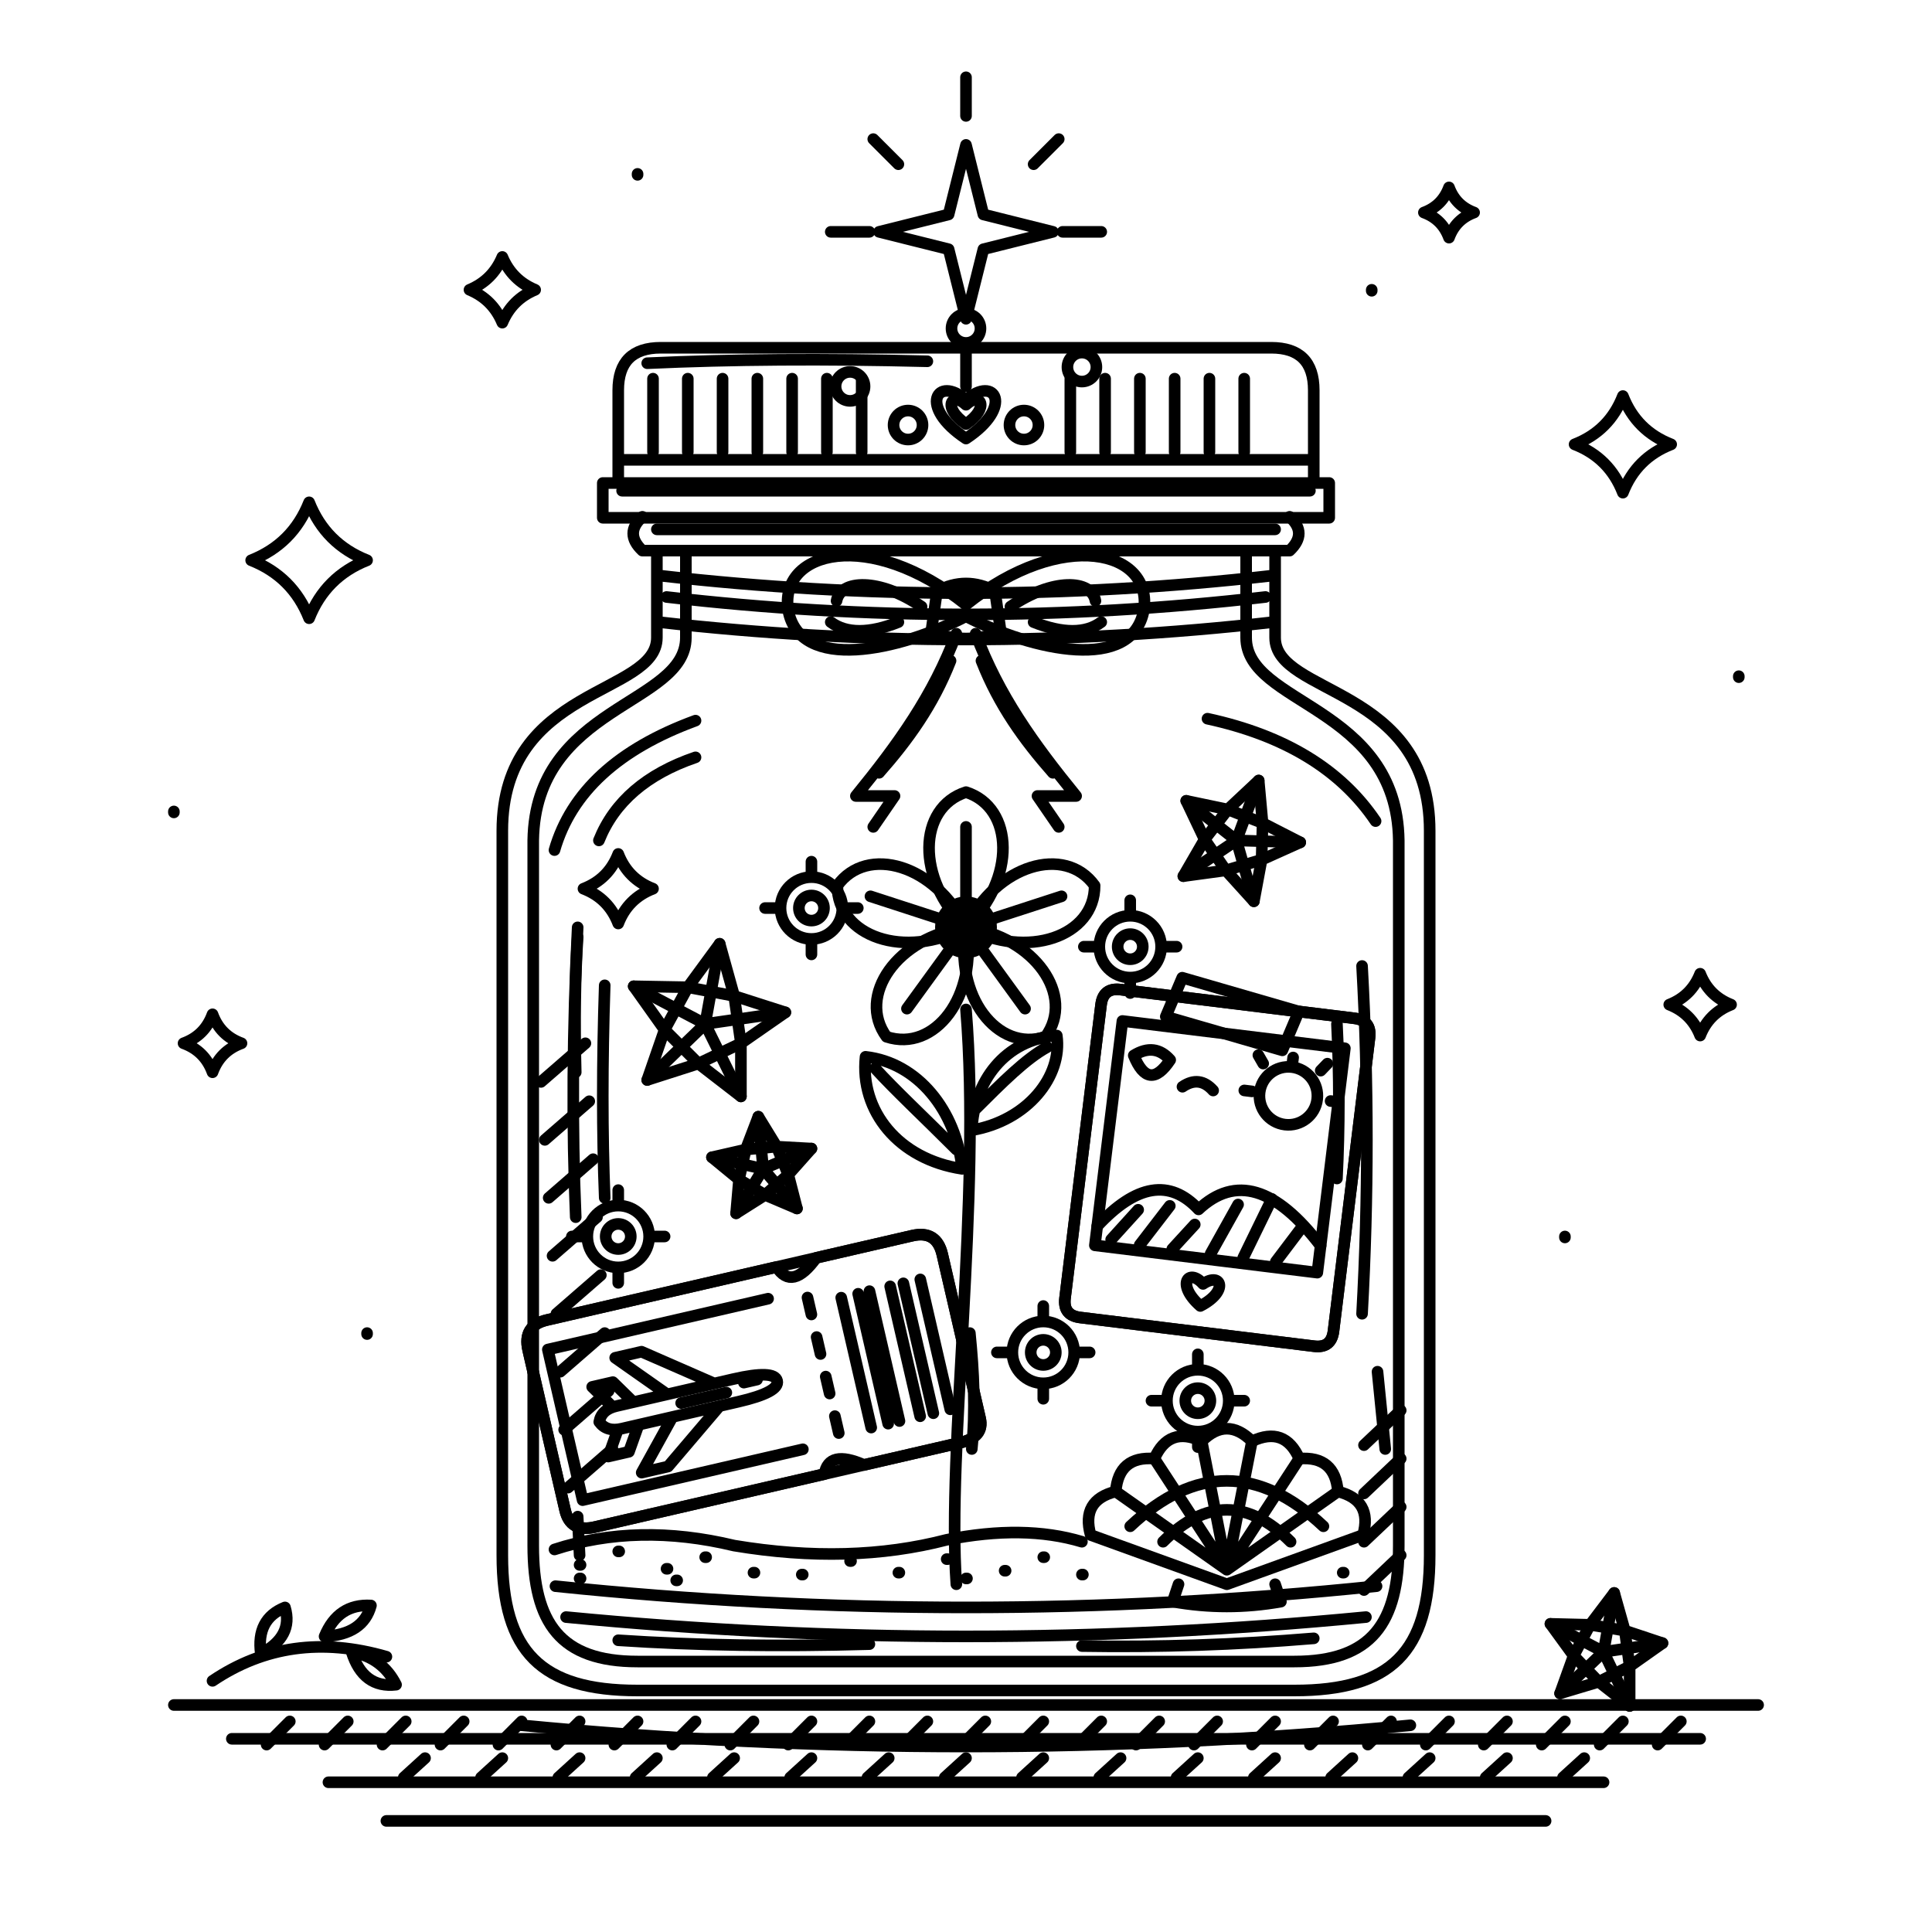
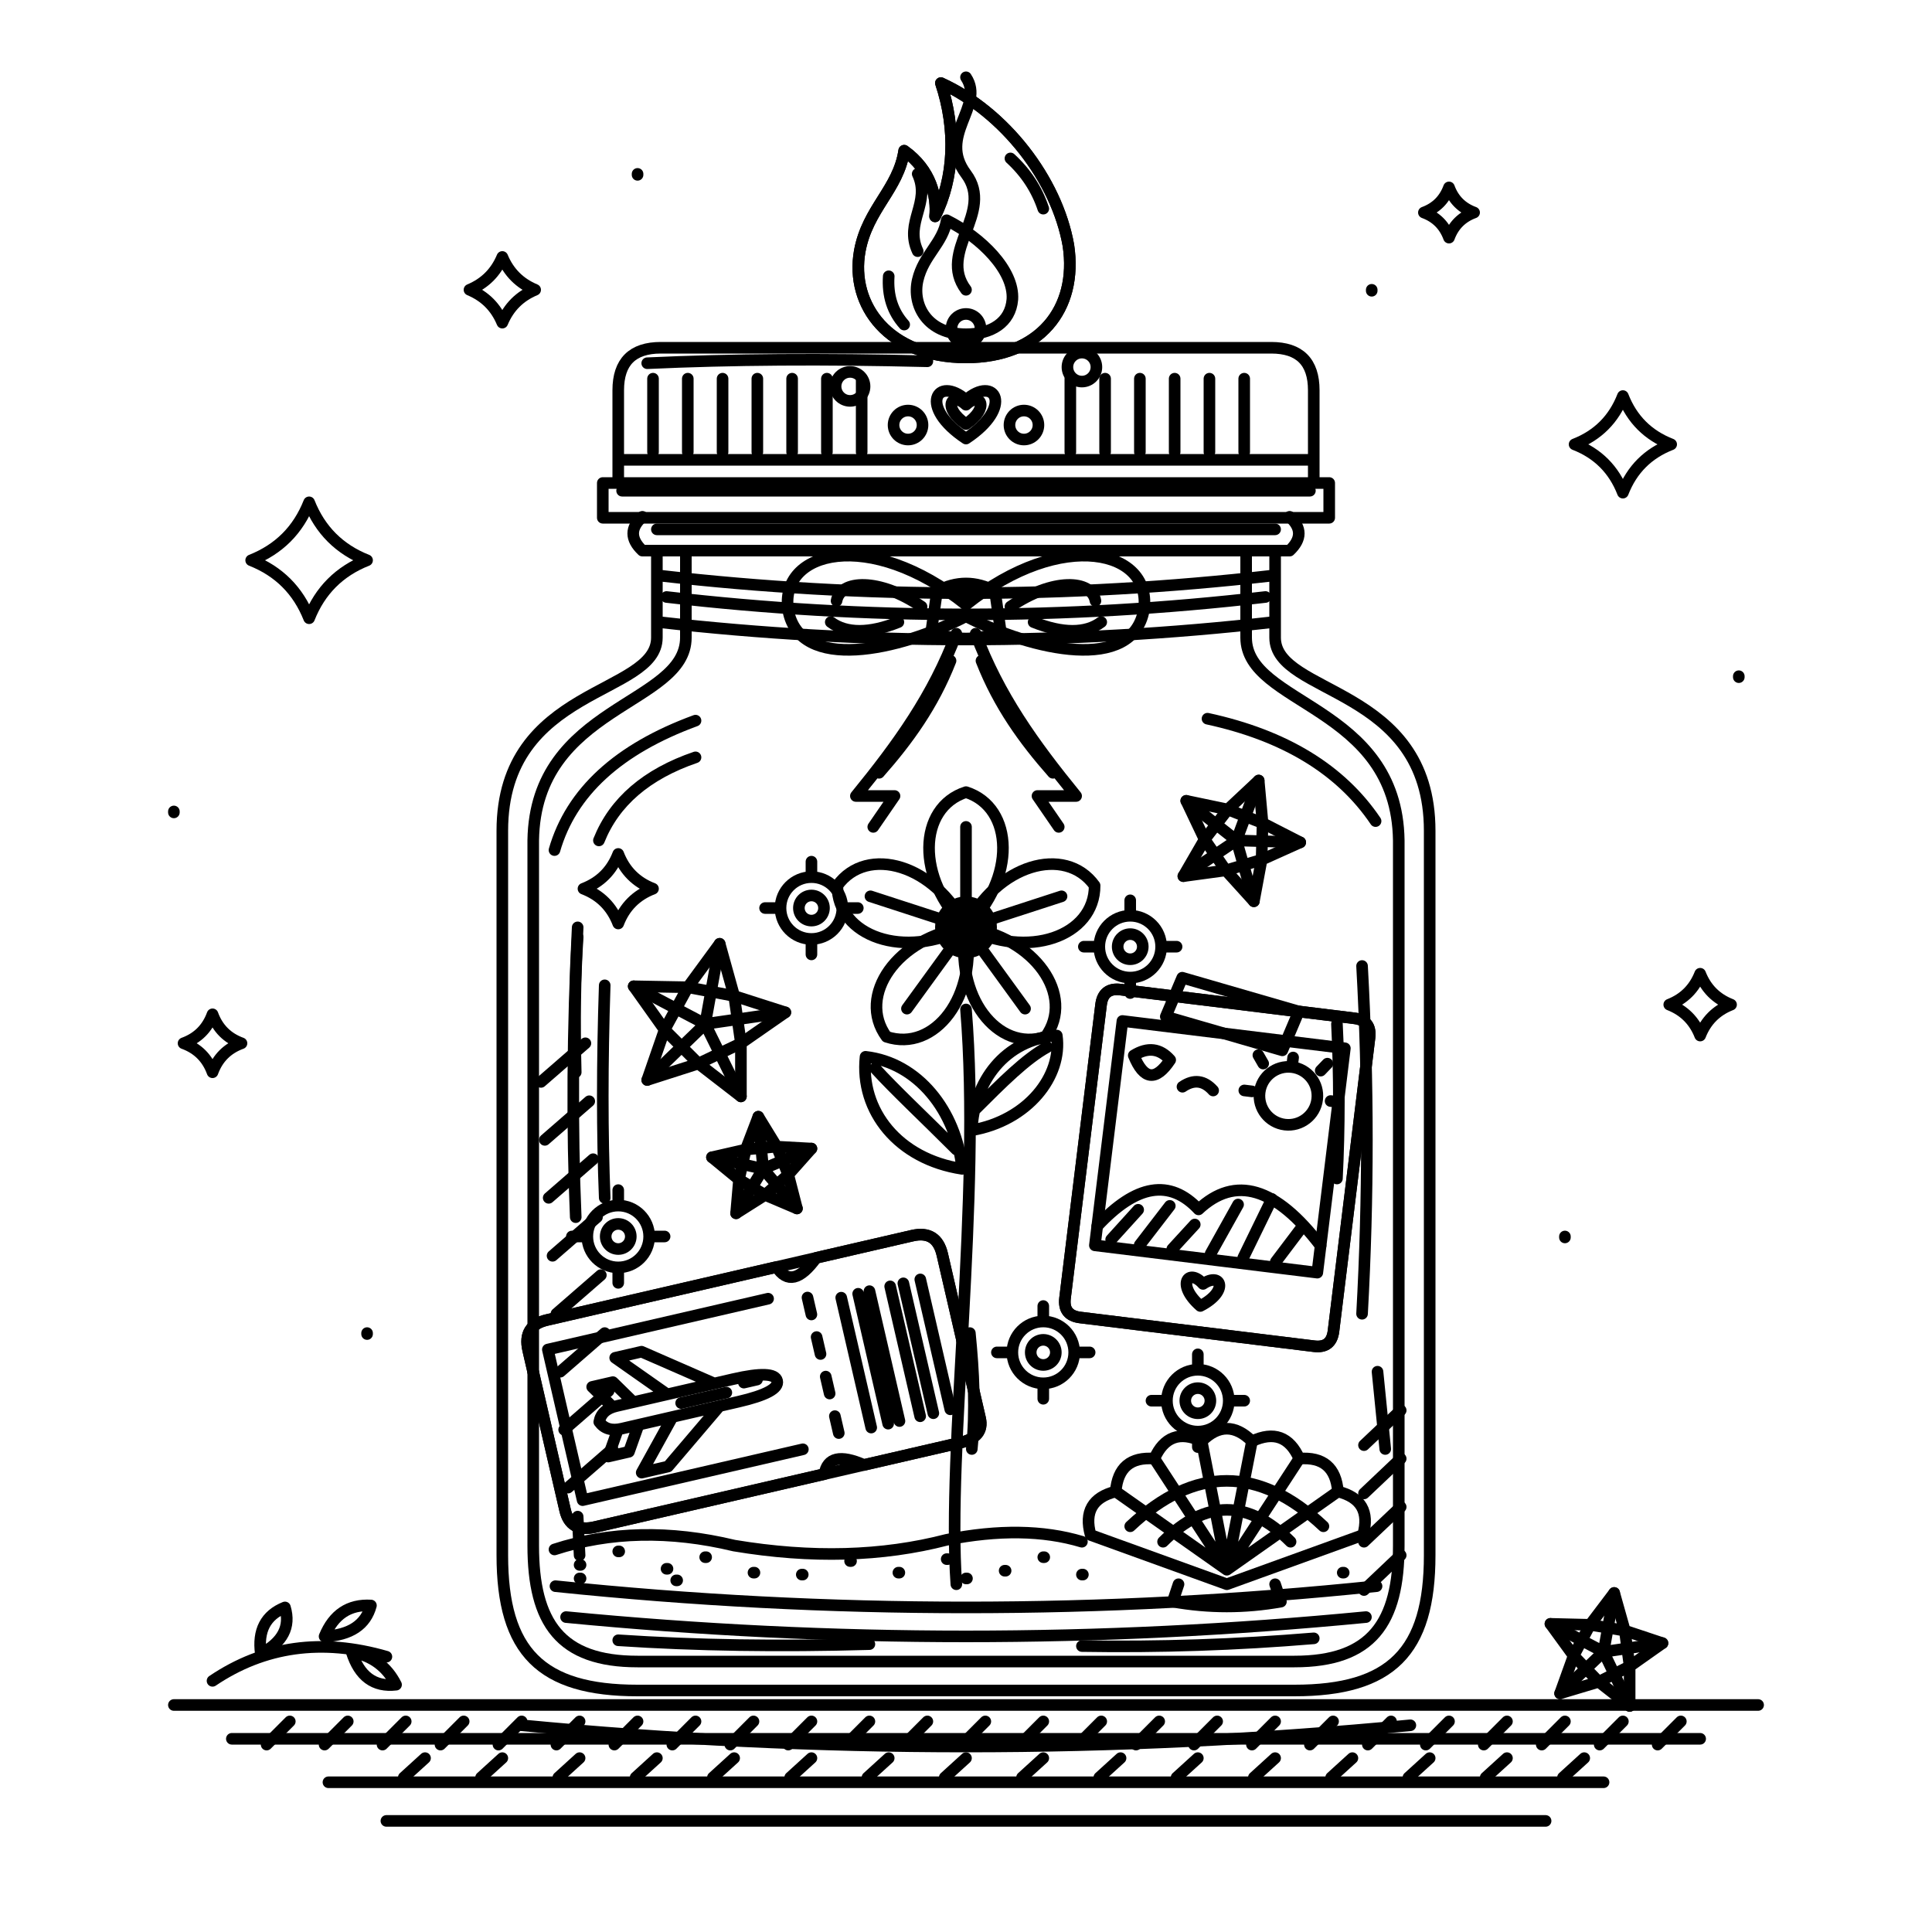
<svg xmlns="http://www.w3.org/2000/svg" viewBox="0 0 200 200" fill="none" stroke="currentColor" stroke-width="1.2" stroke-linecap="round" stroke-linejoin="round">
  <g class="gx-i07v-sparks">
    <g class="lv-twinkle">
      <path pathLength="1" class="accent" d="M32 52Q33.7 56.3 38 58Q33.7 59.7 32 64Q30.3 59.7 26 58Q30.3 56.3 32 52" />
    </g>
    <g class="lv-twinkle">
      <path pathLength="1" d="M168 41Q169.4 44.6 173 46Q169.4 47.4 168 51Q166.6 47.4 163 46Q166.6 44.6 168 41" />
    </g>
    <g class="lv-twinkle">
      <path pathLength="1" class="fine accent" d="M176 100.8Q176.9 103.1 179.2 104Q176.9 104.9 176 107.2Q175.1 104.9 172.8 104Q175.1 103.1 176 100.8" />
    </g>
    <g class="lv-twinkle">
      <path pathLength="1" class="fine" d="M22 105Q22.8 107.2 25 108Q22.8 108.8 22 111Q21.2 108.8 19 108Q21.2 107.2 22 105" />
    </g>
    <g class="lv-twinkle">
      <path pathLength="1" class="fine soft" d="M52 26.6Q53 29 55.4 30Q53 31 52 33.4Q51 31 48.6 30Q51 29 52 26.6" />
    </g>
    <g class="lv-twinkle">
      <path pathLength="1" class="fine soft" d="M150 19.4Q150.7 21.3 152.6 22Q150.7 22.7 150 24.6Q149.3 22.7 147.4 22Q149.3 21.3 150 19.4" />
    </g>
    <path pathLength="1" class="accent fine" d="M180 70L180 70.1M18 84L18 84.1M162 128L162 128.1M38 138L38 138.1M142 30L142 30.1M66 18L66 18.1" />
  </g>
  <path pathLength="1" d="M18 176.5L182 176.5" />
  <path pathLength="1" class="fine soft" d="M24 180L176 180" />
  <path pathLength="1" class="fine soft" d="M34 184.5L166 184.5" />
  <path pathLength="1" class="fine soft" d="M40 188.5L160 188.5" />
  <path pathLength="1" class="fine soft" d="M30 178.2L27.6 180.6M36 178.2L33.6 180.6M42 178.2L39.6 180.6M48 178.2L45.6 180.6M54 178.2L51.6 180.6M60 178.2L57.6 180.6M66 178.2L63.6 180.6M72 178.2L69.6 180.6M78 178.2L75.6 180.6M84 178.2L81.6 180.6M90 178.2L87.6 180.6M96 178.2L93.6 180.6M102 178.2L99.6 180.6M108 178.2L105.6 180.6M114 178.2L111.6 180.6M120 178.2L117.6 180.6M126 178.2L123.6 180.6M132 178.2L129.6 180.6M138 178.2L135.6 180.6M144 178.2L141.6 180.6M150 178.2L147.6 180.6M156 178.2L153.6 180.6M162 178.2L159.6 180.6M168 178.2L165.6 180.6M174 178.2L171.6 180.6" />
  <path pathLength="1" class="fine soft" d="M44 182L41.8 184M52 182L49.8 184M60 182L57.8 184M68 182L65.8 184M76 182L73.8 184M84 182L81.8 184M92 182L89.8 184M100 182L97.8 184M108 182L105.8 184M116 182L113.8 184M124 182L121.8 184M132 182L129.8 184M140 182L137.8 184M148 182L145.8 184M156 182L153.8 184M164 182L161.8 184" />
  <path pathLength="1" class="fine" d="M54 178.6Q100 183 146 178.6" />
  <path pathLength="1" class="fine" d="M22 174Q30 168.6 40 171.5" />
  <path pathLength="1" class="fine accent" d="M27 171.2Q26.5 167.6 29.5 166.4Q30.4 169.4 27 171.2M33.6 169.4Q35 166 38.4 166.2Q37.6 169.2 33.6 169.4M36.4 171Q39.6 171.6 41 174.4Q37.6 174.8 36.4 171" />
  <path pathLength="1" d="M167.1 164.9L168.2 168.8L172.1 170.1L168.7 172.5L168.7 176.6L165.5 174.1L161.5 175.3L162.9 171.4L160.5 168.1L164.6 168.2L167.1 164.9Z" />
  <path pathLength="1" class="fine" d="M168.2 168.8L168.7 172.5L165.5 174.1L162.9 171.4L164.6 168.2Z" />
  <path pathLength="1" class="fine soft" d="M166 171L167.1 164.9M166 171L172.1 170.1M166 171L168.7 176.6M166 171L161.5 175.3M166 171L160.5 168.1" />
  <path pathLength="1" d="M68 57L68 66C68 72 52 71 52 86L52 161C52 171 56 175 66 175L134 175C144 175 148 171 148 161L148 86C148 71 132 72 132 66L132 57" />
  <path pathLength="1" class="fine" d="M71 57L71 66C71 73 55.4 73 55.2 87L55.2 160C55.2 168 58 172 66 172L134 172C142 172 144.8 168 144.8 160L144.8 87C144.6 73 129 73 129 66L129 57" />
  <path pathLength="1" d="M66.5 53.5Q64.6 55.2 66.5 57L133.5 57Q135.4 55.2 133.5 53.5" />
  <path pathLength="1" class="fine soft" d="M68 54.8L132 54.8" />
  <path pathLength="1" class="fine" d="M57.5 164.2Q100 168.6 142.5 164.2" />
  <path pathLength="1" class="fine soft" d="M58.6 167.4Q100 171.4 141.4 167.4" />
  <path pathLength="1" class="fine soft" d="M64 169.8Q76 170.6 90 170.2M112 170.4Q124 170.6 136 169.6" />
  <path pathLength="1" d="M59.8 96Q59 112 59.6 126" />
  <path pathLength="1" class="fine" d="M62.6 102Q62.2 114 62.6 124" />
  <path pathLength="1" class="fine accent" d="M59.8 157L60 161" />
  <path pathLength="1" class="fine" d="M57.4 88Q60 79 72 74.6M62 87Q64.4 81 72 78.4" />
  <path pathLength="1" class="fine" d="M141 100Q142 118 141 136M138.4 106Q138.8 114 138.4 122" />
  <path pathLength="1" class="fine soft" d="M125 74.4Q137 77 142.4 85" />
  <path pathLength="1" class="fine soft" d="M142.6 142L143.4 150" />
  <path pathLength="1" class="fine soft" d="M56.0 112L60.6 108M56.4 118L61.0 114M56.8 124L61.4 120M57.2 130L61.8 126M57.6 136L62.2 132M58.0 142L62.6 138M58.4 148L63.0 144M58.8 154L63.4 150" />
  <path pathLength="1" class="fine soft" d="M145 146L141.2 149.6M145 151L141.2 154.6M145 156L141.2 159.6M145 161L141.2 164.6" />
  <g class="lv-twinkle">
    <path pathLength="1" class="accent fine" d="M64 88.4Q65 91 67.6 92Q65 93 64 95.6Q63 93 60.4 92Q63 91 64 88.4" />
  </g>
  <path pathLength="1" class="fine" d="M57.4 160.4Q66 157.6 76 160Q88 162 98 159.4Q106 157.8 112 159.6" />
  <path pathLength="1" class="fine" d="M60 162L60.1 162M64 160.6L64.1 160.6M69 162.4L69.1 162.4M73 161.2L73.1 161.2M78 162.8L78.1 162.8M83 163L83.1 163M88 161.6L88.1 161.6M93 162.8L93.1 162.8M98 161.4L98.1 161.4M104 162.6L104.1 162.6M108 161.2L108.1 161.2M112 163L112.1 163M144 162L144.1 162M139 162.8L139.1 162.8M60 163.4L60.1 163.4M70 163.6L70.1 163.6M100 163.4L100.1 163.4" />
  <g class="lv-i07v-flower">
    <path pathLength="1" d="M99 164C98 150 101.6 124 100 104.5" />
    <path pathLength="1" class="fine soft" d="M100.6 150C101 146 100.8 142 100.4 138" />
    <path pathLength="1" class="accent" d="M99.6 121C93 120 89 115 89.6 109.4C95 110 99 115 99.6 121M99 119C95.6 115.6 92.6 112.8 90.6 110.6" />
    <path pathLength="1" class="accent" d="M100.6 117C106.4 116 110 111.4 109.4 107.2C104 107.6 100.8 112 100.6 117M100.8 115C103.8 112 106.2 109.6 108.4 108.4" />
    <g transform="rotate(0 100 96)">
      <path pathLength="1" class="accent" d="M100 96C94.8 91 95 83.6 100 82C105 83.6 105.2 91 100 96" />
      <path pathLength="1" class="fine accent" d="M100 94.4L100 85.6" />
    </g>
    <g transform="rotate(72 100 96)">
      <path pathLength="1" class="accent" d="M100 96C94.8 91 95 83.6 100 82C105 83.6 105.2 91 100 96" />
      <path pathLength="1" class="fine accent" d="M100 94.4L100 85.6" />
    </g>
    <g transform="rotate(144 100 96)">
      <path pathLength="1" class="accent" d="M100 96C94.8 91 95 83.6 100 82C105 83.6 105.2 91 100 96" />
      <path pathLength="1" class="fine accent" d="M100 94.4L100 85.6" />
    </g>
    <g transform="rotate(216 100 96)">
      <path pathLength="1" class="accent" d="M100 96C94.8 91 95 83.6 100 82C105 83.6 105.2 91 100 96" />
      <path pathLength="1" class="fine accent" d="M100 94.4L100 85.6" />
    </g>
    <g transform="rotate(288 100 96)">
      <path pathLength="1" class="accent" d="M100 96C94.8 91 95 83.6 100 82C105 83.6 105.2 91 100 96" />
      <path pathLength="1" class="fine accent" d="M100 94.4L100 85.6" />
    </g>
    <path pathLength="1" d="M97.4 96a2.6 2.6 0 1 0 5.2 0a2.6 2.6 0 1 0 -5.2 0" />
    <path pathLength="1" class="fine" d="M99 95.6L99.1 95.7M101 96.4L101.1 96.5M100 94.8L100.1 94.9" />
  </g>
  <g transform="rotate(-13 78 143)">
    <path class="i07v-fill" d="M56 134.6Q56 132 58.6 132L97.4 132Q100 132 100 134.6L100 152Q100 154 97.4 154L58.6 154Q56 154 56 151.6Z" />
    <path pathLength="1" d="M56 134.6Q56 132 58.6 132L83 132Q84 134.8 87.2 132L97.4 132Q100 132 100 134.6L100 152Q100 154 97.4 154L87.2 154Q84 151.6 83 154L58.6 154Q56 154 56 151.6Z" />
    <path pathLength="1" class="fine soft" d="M58 135L81.4 135M58 151L81.4 151M58 135L58 151" />
    <path pathLength="1" class="fine" d="M85.4 135.8L85.4 137.6M85.4 140L85.4 141.8M85.4 144.2L85.4 146M85.4 148.4L85.4 150.2" />
    <path pathLength="1" class="accent" d="M61.5 143.5Q62 142.3 63.6 142.3L76 142.3Q80.4 142.3 80.4 143.5Q80.4 144.7 76 144.7L63.6 144.7Q62 144.7 61.5 143.5M69 142.3L64.6 137.4L67.4 137.4L74 142.3M69 144.7L64.6 149.6L67.4 149.6L74 144.7M63.2 142.3L61.6 139.8L63.8 139.8L65.4 142.3M63.2 144.7L61.6 147.2L63.8 147.2L65.4 144.7" />
    <path pathLength="1" class="fine accent" d="M70.2 143.5L75 143.5M77 142.9L78.4 142.9" />
    <path pathLength="1" class="fine" d="M88.8 136.6L88.8 150.4M90.6 136.6L90.6 150.4M91.8 136.6L91.8 150.4M94 136.6L94 150.4M95.4 136.6L95.4 150.4M97.2 136.6L97.2 150.4" />
  </g>
  <g transform="rotate(7 126 121)">
    <path class="i07v-fill" d="M112 105.6Q112 103.8 113.8 103.8L138.2 103.8Q140 103.8 140 105.6L140 136.2Q140 138 138.2 138L113.8 138Q112 138 112 136.2Z" />
    <path pathLength="1" d="M112 105.6Q112 103.8 113.8 103.8L138.2 103.8Q140 103.8 140 105.6L140 136.2Q140 138 138.2 138L113.8 138Q112 138 112 136.2Z" />
    <path pathLength="1" class="fine" d="M114.4 107L137.6 107L137.6 130.4L114.4 130.4Z" />
    <path pathLength="1" d="M114.4 128.4Q119.6 121.2 124.6 125.4Q129.6 119.4 137.6 127.6" />
    <path pathLength="1" class="fine soft" d="M116 129.6L118.4 126.2M119 129.8L121.6 125.4M122.4 129.8L124.4 127M126.4 129.8L128.6 124.4M129.8 129.8L132 123.4M133.2 129.8L135.4 126" />
    <path pathLength="1" class="accent" d="M129.4 112.6a3 3 0 1 0 6 0a3 3 0 1 0 -6 0" />
    <path pathLength="1" class="fine accent" d="M132.4 108.6L132.4 109.4M136.8 112.6L137.6 112.6M127.8 112.6L128.6 112.6M128.8 108.8L129.4 109.6M136 108.8L135.4 109.6" />
    <path pathLength="1" class="fine soft" d="M116 110.4Q118 108.8 119.8 110.4Q118 114 116 110.4M121.4 113Q123 111.6 124.6 113" />
    <path pathLength="1" class="fine accent" d="M126 135.3C123.2 133.4 124.3 131.5 126 133C127.7 131.5 128.8 133.4 126 135.3" />
    <path pathLength="1" class="fine soft" d="M120 101.8L132.4 103.8L131.2 108L118.8 106Z" />
  </g>
  <g>
    <path pathLength="1" d="M127 164L112.9 158.9Q111.9 155.3 115.5 154.4Q115.8 150.7 119.5 151Q121 147.6 124.4 149.2Q127.0 146.6 129.6 149.2Q133 147.6 134.5 151Q138.2 150.7 138.5 154.4Q142.1 155.3 141.1 158.9Z" />
    <path pathLength="1" class="fine" d="M127 162.5L115.5 154.4M127 162.5L119.5 151M127 162.5L124.4 149.2M127 162.5L129.6 149.2M127 162.5L134.5 151M127 162.5L138.5 154.4" />
    <path pathLength="1" class="fine accent" d="M120.4 159.6Q127 153 133.6 159.6M117 158Q127 148.6 137 158" />
    <path pathLength="1" class="fine" d="M122 164L121.4 165.8Q127 166.8 132.6 165.8L132 164" />
  </g>
  <g class="gx-i07v-st gx-i07v-sta">
    <g class="lv-i07v-sta">
      <path pathLength="1" d="M74.5 97.7L76 103.1L81.3 104.8L76.7 108L76.7 113.5L72.3 110.1L67 111.8L68.8 106.6L65.6 102.1L71.2 102.2L74.5 97.7Z" />
      <path pathLength="1" class="fine " d="M76 103.1L76.7 108L72.3 110.1L68.8 106.6L71.2 102.2Z" />
      <path pathLength="1" class="fine soft " d="M73 106L74.5 97.7M73 106L81.3 104.8M73 106L76.7 113.5M73 106L67 111.8M73 106L65.6 102.1" />
    </g>
  </g>
  <g class="gx-i07v-st gx-i07v-stb">
    <g class="lv-i07v-stb">
      <path pathLength="1" class="accent" d="M78.5 115.6L80.4 118.7L84 118.9L81.6 121.6L82.5 125.1L79.2 123.7L76.2 125.6L76.5 122.1L73.7 119.8L77.2 119L78.5 115.6Z" />
      <path pathLength="1" class="fine accent" d="M80.4 118.7L81.6 121.6L79.2 123.7L76.5 122.1L77.2 119Z" />
      <path pathLength="1" class="fine soft accent" d="M79 121L78.5 115.6M79 121L84 118.9M79 121L82.5 125.1M79 121L76.2 125.6M79 121L73.7 119.8" />
    </g>
  </g>
  <g class="gx-i07v-st gx-i07v-stc">
    <g class="lv-i07v-stc">
      <path pathLength="1" class="accent" d="M130.3 80.8L130.7 85.2L134.6 87.2L130.6 89L129.8 93.3L126.9 90.1L122.5 90.7L124.7 86.9L122.8 82.9L127.1 83.8L130.3 80.8Z" />
      <path pathLength="1" class="fine accent" d="M130.7 85.2L130.6 89L126.9 90.1L124.7 86.9L127.1 83.8Z" />
      <path pathLength="1" class="fine soft accent" d="M128 87L130.3 80.8M128 87L134.6 87.2M128 87L129.8 93.3M128 87L122.5 90.7M128 87L122.8 82.9" />
    </g>
  </g>
  <g class="gx-i07v-ff f1">
    <g class="lv-i07v-ffa">
      <g class="lv-i07v-ffg">
        <circle class="fill-accent" cx="64" cy="128" r="1.3" />
        <circle class="accent fine soft" cx="64" cy="128" r="3.2" />
        <path class="accent fine" d="M59.2 128L60.4 128M67.6 128L68.8 128M64 123.2L64 124.4M64 131.6L64 132.8" />
      </g>
    </g>
  </g>
  <g class="gx-i07v-ff f2">
    <g class="lv-i07v-ffb">
      <g class="lv-i07v-ffg">
        <circle class="fill-accent" cx="84" cy="94" r="1.3" />
        <circle class="accent fine soft" cx="84" cy="94" r="3.2" />
        <path class="accent fine" d="M79.2 94L80.4 94M87.6 94L88.8 94M84 89.2L84 90.4M84 97.6L84 98.8" />
      </g>
    </g>
  </g>
  <g class="gx-i07v-ff f3">
    <g class="lv-i07v-ffc">
      <g class="lv-i07v-ffg">
        <circle class="fill-accent" cx="117" cy="98" r="1.3" />
        <circle class="accent fine soft" cx="117" cy="98" r="3.2" />
        <path class="accent fine" d="M112.2 98L113.4 98M120.6 98L121.8 98M117 93.2L117 94.4M117 101.6L117 102.8" />
      </g>
    </g>
  </g>
  <g class="gx-i07v-ff f4">
    <g class="lv-i07v-ffd">
      <g class="lv-i07v-ffg">
        <circle class="fill-accent" cx="124" cy="145" r="1.3" />
        <circle class="accent fine soft" cx="124" cy="145" r="3.2" />
        <path class="accent fine" d="M119.2 145L120.4 145M127.6 145L128.8 145M124 140.2L124 141.4M124 148.6L124 149.8" />
      </g>
    </g>
  </g>
  <g class="gx-i07v-ff f5">
    <g class="lv-i07v-ffe">
      <g class="lv-i07v-ffg">
        <circle class="fill-accent" cx="108" cy="140" r="1.3" />
        <circle class="accent fine soft" cx="108" cy="140" r="3.2" />
        <path class="accent fine" d="M103.2 140L104.4 140M111.6 140L112.8 140M108 135.2L108 136.4M108 143.6L108 144.8" />
      </g>
    </g>
  </g>
  <g class="lv-i07v-glint">
    <path class="accent" d="M59.8 97Q59.4 103 59.6 111" />
  </g>
  <path pathLength="1" d="M68.4 59.6Q100 63.2 131.6 59.6M68.2 64.4Q100 68 131.8 64.4" />
  <path pathLength="1" class="fine soft" d="M69 61.8Q100 65.4 131 61.8" />
  <g class="gx-i07v-bow">
    <g class="lv-i07v-bowl">
      <path pathLength="1" d="M100 62.6C90 54.6 80.6 57 81.6 63.2C82.8 69.6 93 67.4 100 63.8" />
      <path pathLength="1" d="M100 62.6C110 54.6 119.4 57 118.4 63.2C117.2 69.6 107 67.4 100 63.8" />
      <path pathLength="1" class="fine" d="M95.4 62.8C91 59.8 87 60 86.6 62.2M104.6 62.8C109 59.8 113 60 113.4 62.2M93 64.4C90 65.6 87.6 65.6 86 64.4M107 64.4C110 65.6 112.4 65.6 114 64.4" />
      <path pathLength="1" class="fine" d="M97 61.2Q100 59.6 103 61.2L103.6 65.4Q100 66.8 96.4 65.4Z" />
    </g>
  </g>
  <g class="gx-i07v-tails">
    <g class="lv-i07v-tails">
      <path pathLength="1" d="M99 65.6C96.6 72 93 77 88.6 82.4L92.6 82.4L90.4 85.6M101 65.6C103.4 72 107 77 111.4 82.4L107.4 82.4L109.6 85.6" />
      <path pathLength="1" class="fine soft" d="M98.4 68.4C96.6 73 94 76.6 91 80M101.6 68.4C103.4 73 106 76.6 109 80" />
    </g>
  </g>
  <g class="gx-i07v-lid">
    <g class="tp-i07v-lid">
      <path pathLength="1" d="M64 50L64 40.4Q64 36 68.4 36L131.6 36Q136 36 136 40.4L136 50" />
      <path pathLength="1" d="M62.4 50L137.6 50L137.6 53.6L62.4 53.6Z" />
      <path pathLength="1" class="fine soft" d="M64.4 50.8L135.6 50.8" />
      <path pathLength="1" class="fine soft" d="M67.6 39.2L67.6 46.8M71.2 39.2L71.2 46.8M74.8 39.2L74.8 46.8M78.4 39.2L78.4 46.8M82.0 39.2L82.0 46.8M85.6 39.2L85.6 46.8M89.2 39.2L89.2 46.8M110.8 39.2L110.8 46.8M114.4 39.2L114.4 46.8M118.0 39.2L118.0 46.8M121.6 39.2L121.6 46.8M125.2 39.2L125.2 46.8M128.8 39.2L128.8 46.8" />
      <path pathLength="1" class="fine" d="M67 37.6Q80 37 96 37.4" />
      <path pathLength="1" class="fine" d="M64.4 47.6L135.6 47.6" />
      <path pathLength="1" class="accent" d="M100 45.4C95 42.1 97 38.8 100 41.4C103 38.8 105 42.1 100 45.4" />
      <path pathLength="1" class="fine accent" d="M100 43.9C97.5 42.2 98.5 40.5 100 41.9C101.5 40.5 102.5 42.2 100 43.9" />
    </g>
  </g>
-   <g class="tp-i07v-spark">
-     <path class="fill-accent" d="M100 15L101.8 22.2L109 24L101.8 25.8L100 33L98.2 25.8L91 24L98.2 22.2Z" />
-     <path class="accent fine" d="M100 8L100 12M100 36L100 40M86 24L90 24M110 24L114 24M90.4 14.4L93 17M109.6 14.4L107 17" />
+   <g class="tp-i07v-fire">
+     <g class="tp-i07v-flk">
+       <path class="fill-accent i07v-flame" d="M100 37C92 37 88 31.6 89 26C89.8 21.6 93 19.6 93.6 15.6C96.4 17.6 97 20.4 96.8 22.4C98.8 18.4 99 13.4 97.4 8.6C104 11.6 109.4 18.6 110.6 25.4C111.6 32 107.6 37 100 37Z" />
+       <path class="accent" d="M100 37C92 37 88 31.6 89 26C89.8 21.6 93 19.6 93.6 15.6C96.4 17.6 97 20.4 96.8 22.4C98.8 18.4 99 13.4 97.4 8.6C104 11.6 109.4 18.6 110.6 25.4C111.6 32 107.6 37 100 37Z" />
+       <path class="fill-accent" d="M100 34.6C96 34.6 94.4 31.6 95 29C95.6 26.4 97.6 25.2 98 22.8C101.6 24.6 105 28 104.8 31C104.6 33.4 102.6 34.6 100 34.6Z" />
+       <path class="accent fine" d="M104.6 16.4Q107 18.6 108 21.6M92 28.6Q91.8 31.6 93.6 33.6" />
+     </g>
+   </g>
+   <g class="tp-i07v-smoke">
+     <path class="fine" d="M100 30C97 26 103 22 100 18C97 14 102 11 100 8M95 26C93.6 23 96.4 21 95 18" />
  </g>
  <circle class="fill-accent tp-i07v-dot d1" cx="88" cy="40" r="1.5" />
  <circle class="fill-accent tp-i07v-dot d2" cx="112" cy="38" r="1.5" />
  <circle class="fill-accent tp-i07v-dot d3" cx="100" cy="34" r="1.5" />
  <circle class="fill-accent tp-i07v-dot d4" cx="94" cy="44" r="1.5" />
  <circle class="fill-accent tp-i07v-dot d5" cx="106" cy="44" r="1.5" />
</svg>
